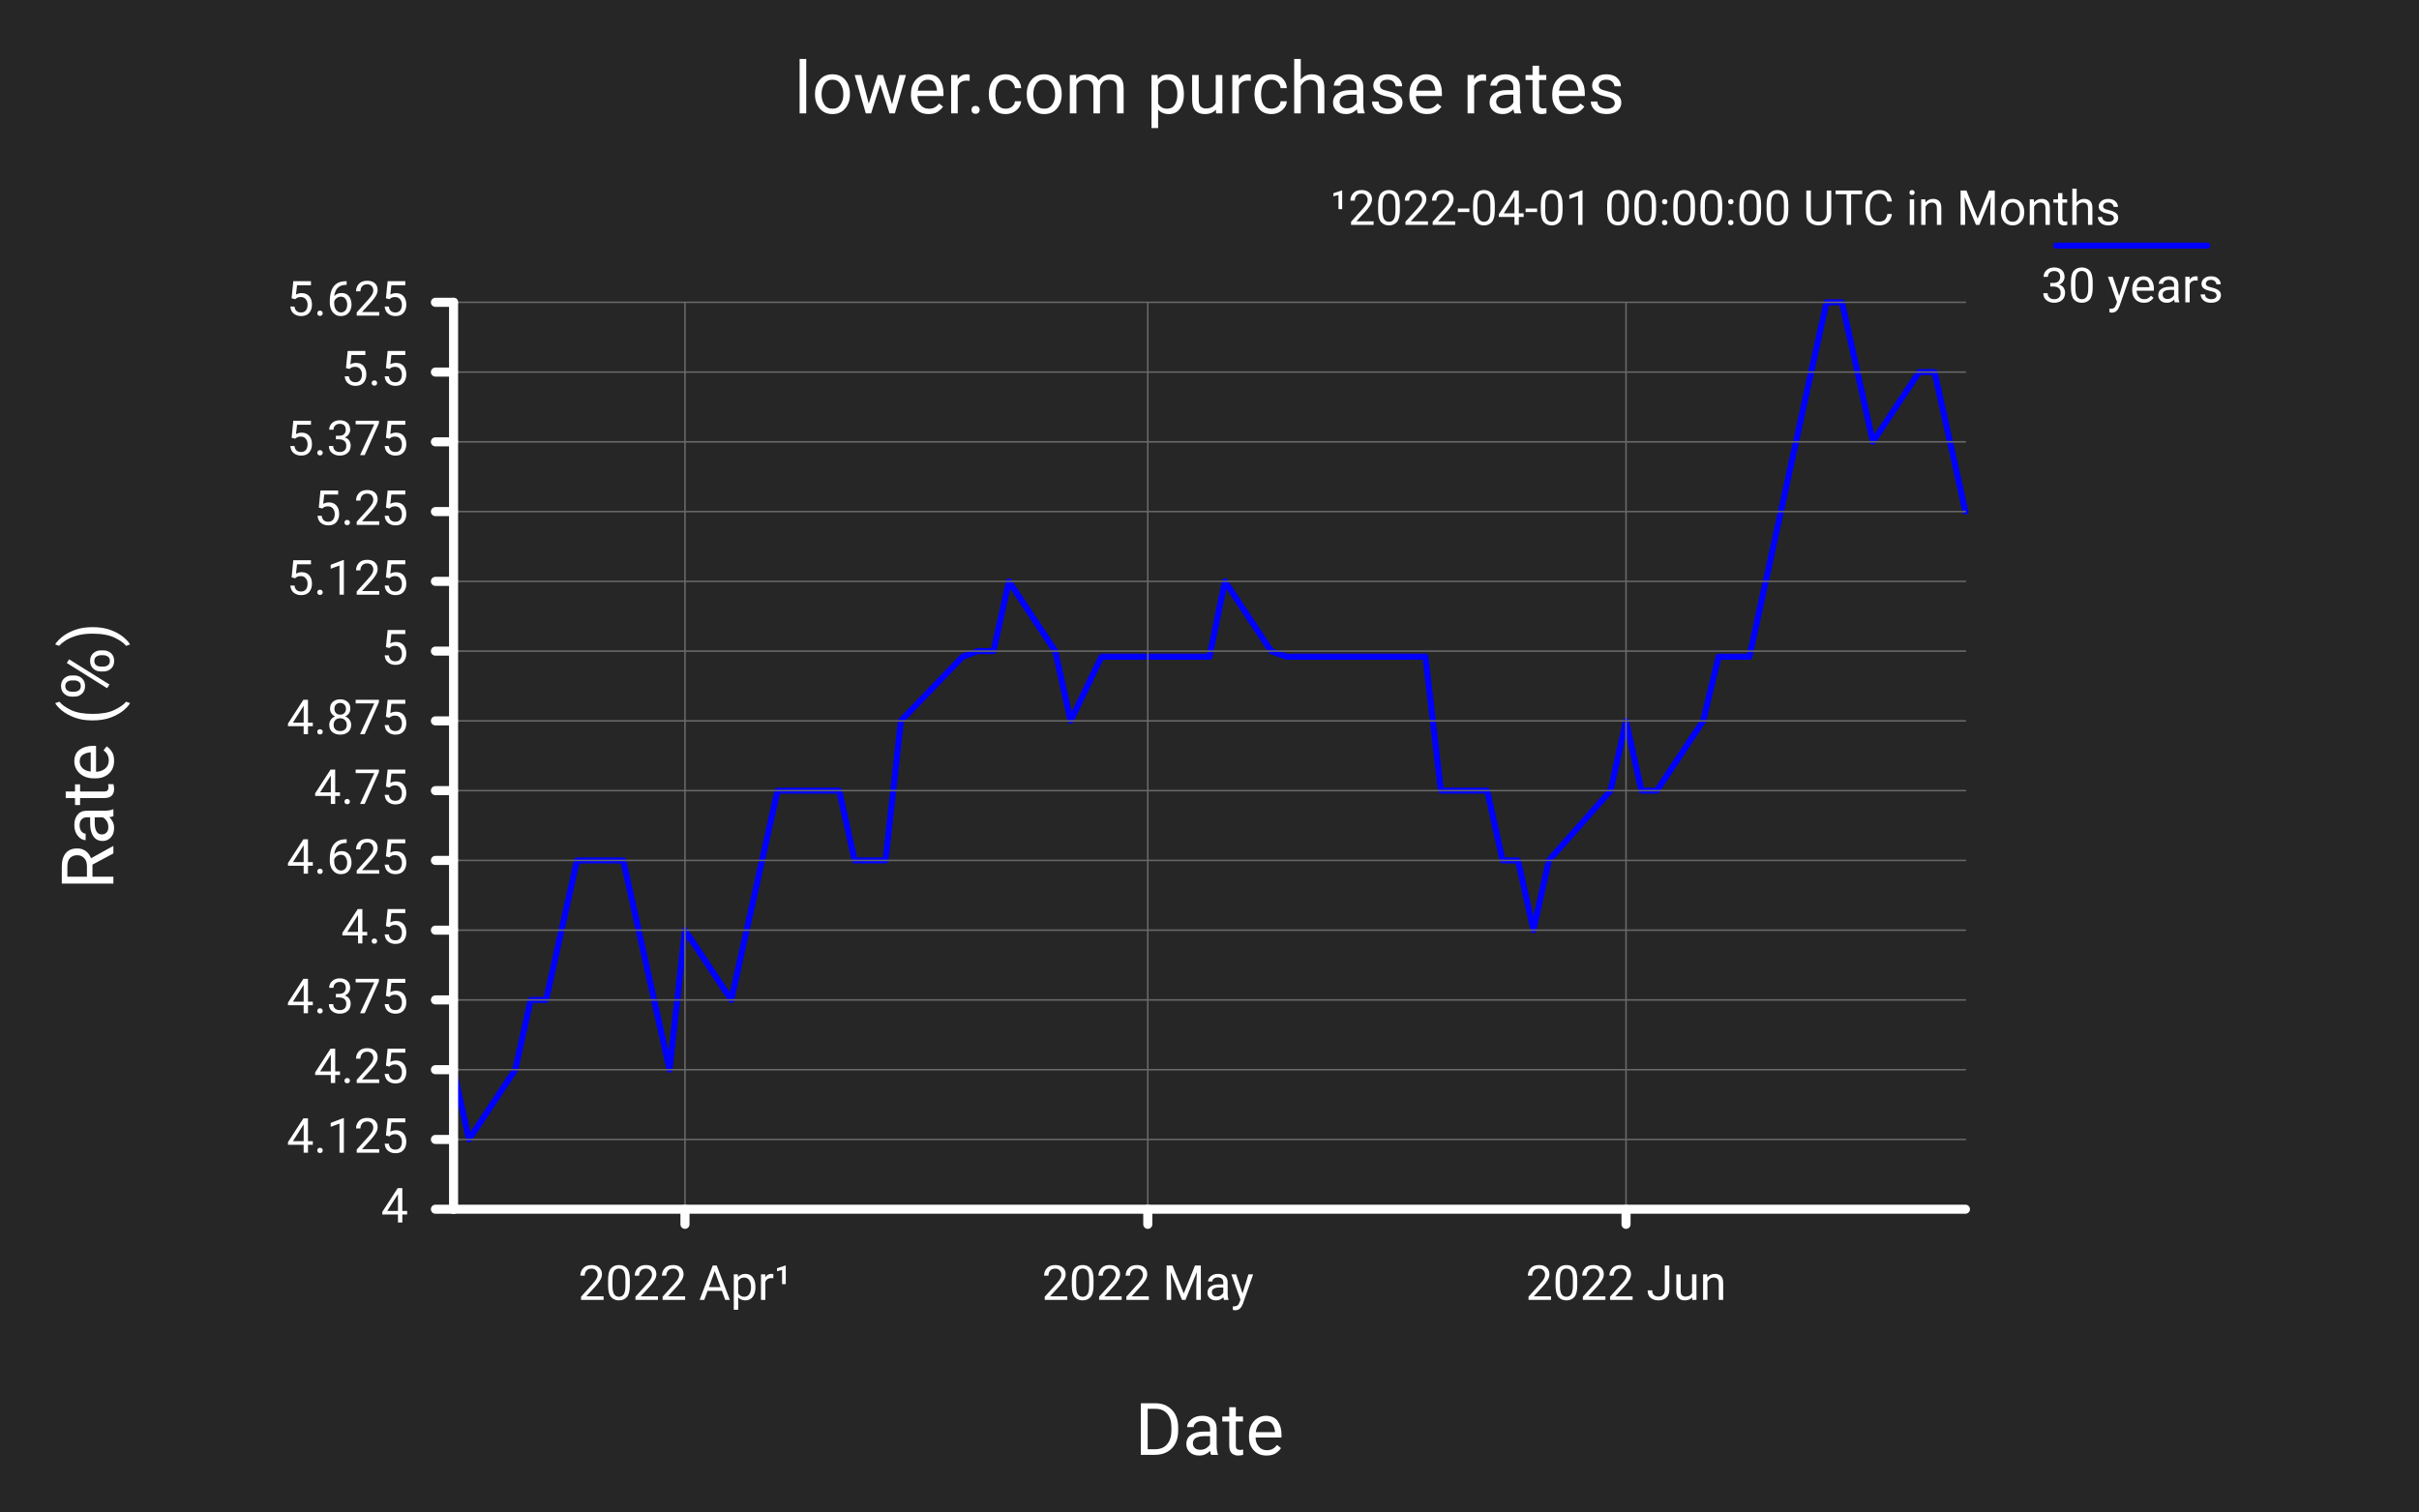
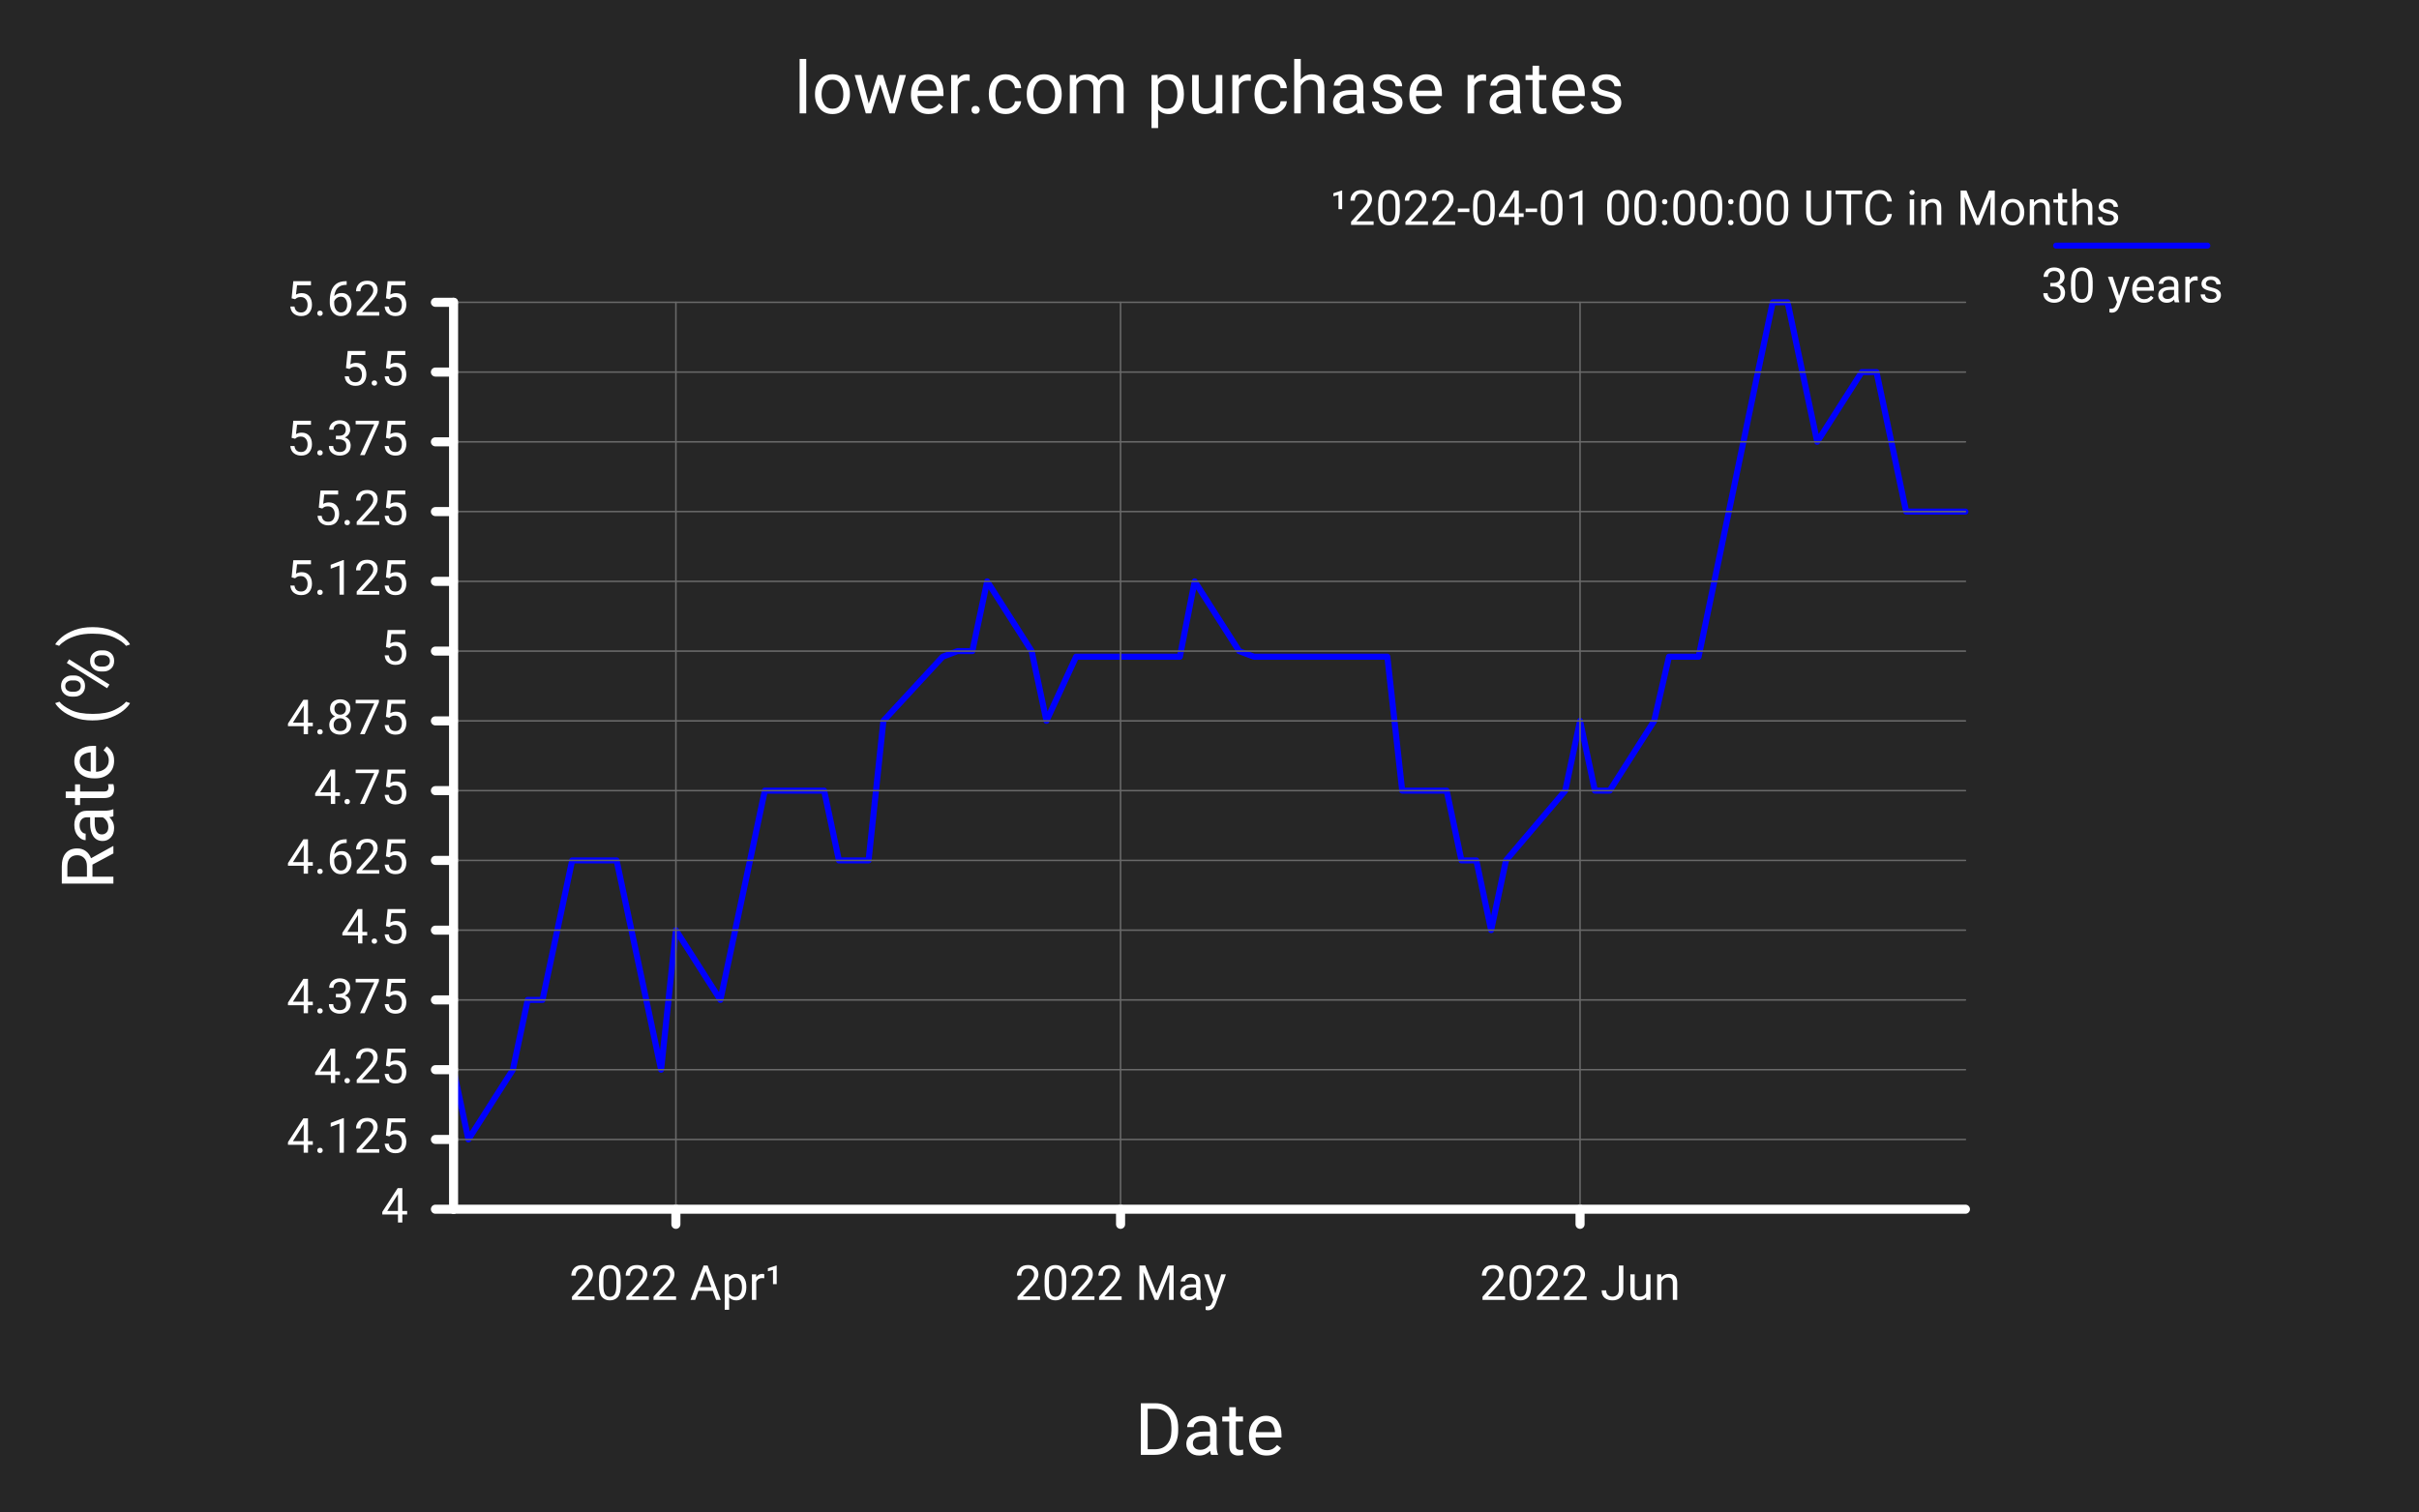
<svg xmlns="http://www.w3.org/2000/svg" class="poloto" width="800" height="500" viewBox="0 0 800 500">
  <style>.poloto{stroke-linecap:round;stroke-linejoin:round;font-family:Roboto,sans-serif;font-size:16px;}.poloto_background{fill:#262626;}.poloto_scatter{stroke-width:7}.poloto_tick_line{stroke:dimgray;stroke-width:0.5}.poloto_line{stroke-width:2}.poloto_text{fill: white;}.poloto_axis_lines{stroke: white;stroke-width:3;fill:none;stroke-dasharray:none}.poloto_title{font-size:24px;dominant-baseline:start;text-anchor:middle;}.poloto_xname{font-size:24px;dominant-baseline:start;text-anchor:middle;}.poloto_yname{font-size:24px;dominant-baseline:start;text-anchor:middle;}.poloto0stroke{stroke:blue;}.poloto1stroke{stroke:red;}.poloto2stroke{stroke:green;}.poloto3stroke{stroke:gold;}.poloto4stroke{stroke:aqua;}.poloto5stroke{stroke:lime;}.poloto6stroke{stroke:orange;}.poloto7stroke{stroke:chocolate;}.poloto0fill{fill:blue;}.poloto1fill{fill:red;}.poloto2fill{fill:green;}.poloto3fill{fill:gold;}.poloto4fill{fill:aqua;}.poloto5fill{fill:lime;}.poloto6fill{fill:orange;}.poloto7fill{fill:chocolate;}</style>
  <circle r="1e5" class="poloto_background" />
  <text class="poloto_text poloto_legend_text" x="675" y="100">30 years</text>
  <line class="poloto_line poloto_legend_icon poloto0stroke poloto0legend" stroke="black" x1="680" x2="730" y1="81.25" y2="81.25" />
-   <path class="poloto_line poloto0stroke" fill="none" stroke="black" d=" M 150.00 353.85 L 155.10 376.92 L 170.41 353.85 L 175.51 330.77 L 180.61 330.77 L 180.61 330.77 L 190.82 284.62 L 206.12 284.62 L 211.22 307.69 L 216.33 330.77 L 221.43 353.85 L 226.53 307.69 L 241.84 330.77 L 246.94 307.69 L 252.04 284.62 L 257.14 261.54 L 262.24 261.54 L 277.55 261.54 L 282.65 284.62 L 287.76 284.62 L 292.86 284.62 L 297.96 238.46 L 318.37 217.23 L 323.47 215.38 L 328.57 215.38 L 333.67 192.31 L 348.98 215.38 L 354.08 238.46 L 364.29 217.23 L 369.39 217.23 L 384.69 217.23 L 389.80 217.23 L 394.90 217.23 L 400.00 217.23 L 405.10 192.31 L 420.41 215.38 L 425.51 217.23 L 425.51 217.23 L 430.61 217.23 L 435.71 217.23 L 440.82 217.23 L 456.12 217.23 L 461.22 217.23 L 466.33 217.23 L 466.33 217.23 L 471.43 217.23 L 476.53 261.54 L 491.84 261.54 L 496.94 284.62 L 502.04 284.62 L 507.14 307.69 L 512.24 284.62 L 532.65 261.54 L 537.76 238.46 L 542.86 261.54 L 547.96 261.54 L 563.27 238.46 L 568.37 217.23 L 573.47 217.23 L 578.57 217.23 L 598.98 123.08 L 604.08 100.00 L 609.18 100.00 L 614.29 123.08 L 619.39 146.15 L 634.69 123.08 L 639.80 123.08 L 644.90 146.15 L 650.00 169.23" />
+   <path class="poloto_line poloto0stroke" fill="none" stroke="black" d=" M 150.00 353.85 L 154.90 376.92 L 169.61 353.85 L 174.51 330.77 L 179.41 330.77 L 179.41 330.77 L 189.22 284.62 L 203.92 284.62 L 208.82 307.69 L 213.73 330.77 L 218.63 353.85 L 223.53 307.69 L 238.24 330.77 L 243.14 307.69 L 248.04 284.62 L 252.94 261.54 L 257.84 261.54 L 272.55 261.54 L 277.45 284.62 L 282.35 284.62 L 287.25 284.62 L 292.16 238.46 L 311.76 217.23 L 316.67 215.38 L 321.57 215.38 L 326.47 192.31 L 341.18 215.38 L 346.08 238.46 L 355.88 217.23 L 360.78 217.23 L 375.49 217.23 L 380.39 217.23 L 385.29 217.23 L 390.20 217.23 L 395.10 192.31 L 409.80 215.38 L 414.71 217.23 L 414.71 217.23 L 419.61 217.23 L 424.51 217.23 L 429.41 217.23 L 444.12 217.23 L 449.02 217.23 L 453.92 217.23 L 453.92 217.23 L 458.82 217.23 L 463.73 261.54 L 478.43 261.54 L 483.33 284.62 L 488.24 284.62 L 493.14 307.69 L 498.04 284.62 L 517.65 261.54 L 522.55 238.46 L 527.45 261.54 L 532.35 261.54 L 547.06 238.46 L 551.96 217.23 L 556.86 217.23 L 561.76 217.23 L 581.37 123.08 L 586.27 100.00 L 591.18 100.00 L 596.08 123.08 L 600.98 146.15 L 615.69 123.08 L 620.59 123.08 L 625.49 146.15 L 630.39 169.23 L 650.00 169.23" />
  <text class="poloto_labels poloto_text poloto_title" x="400" y="37.5">lower.com purchase rates</text>
  <text class="poloto_labels poloto_text poloto_xname" x="400" y="481.25">Date</text>
  <text class="poloto_labels poloto_text poloto_yname" transform="rotate(-90,37.5,250)" x="37.5" y="250">Rate (%)</text>
  <text class="poloto_tick_labels poloto_text" dominant-baseline="middle" text-anchor="start" x="150" y="70" />
  <line class="poloto_axis_lines" stroke="black" x1="150" x2="144" y1="400" y2="400" />
  <line class="poloto_tick_line" stroke="black" x1="150" x2="650" y1="400" y2="400" />
  <text class="poloto_tick_labels poloto_text" dominant-baseline="middle" text-anchor="end" x="135" y="400">4</text>
  <line class="poloto_axis_lines" stroke="black" x1="150" x2="144" y1="376.923" y2="376.923" />
  <line class="poloto_tick_line" stroke="black" x1="150" x2="650" y1="376.923" y2="376.923" />
  <text class="poloto_tick_labels poloto_text" dominant-baseline="middle" text-anchor="end" x="135" y="376.923">4.125</text>
  <line class="poloto_axis_lines" stroke="black" x1="150" x2="144" y1="353.846" y2="353.846" />
  <line class="poloto_tick_line" stroke="black" x1="150" x2="650" y1="353.846" y2="353.846" />
  <text class="poloto_tick_labels poloto_text" dominant-baseline="middle" text-anchor="end" x="135" y="353.846">4.25</text>
  <line class="poloto_axis_lines" stroke="black" x1="150" x2="144" y1="330.769" y2="330.769" />
  <line class="poloto_tick_line" stroke="black" x1="150" x2="650" y1="330.769" y2="330.769" />
  <text class="poloto_tick_labels poloto_text" dominant-baseline="middle" text-anchor="end" x="135" y="330.769">4.375</text>
  <line class="poloto_axis_lines" stroke="black" x1="150" x2="144" y1="307.692" y2="307.692" />
  <line class="poloto_tick_line" stroke="black" x1="150" x2="650" y1="307.692" y2="307.692" />
  <text class="poloto_tick_labels poloto_text" dominant-baseline="middle" text-anchor="end" x="135" y="307.692">4.5</text>
  <line class="poloto_axis_lines" stroke="black" x1="150" x2="144" y1="284.615" y2="284.615" />
  <line class="poloto_tick_line" stroke="black" x1="150" x2="650" y1="284.615" y2="284.615" />
  <text class="poloto_tick_labels poloto_text" dominant-baseline="middle" text-anchor="end" x="135" y="284.615">4.625</text>
  <line class="poloto_axis_lines" stroke="black" x1="150" x2="144" y1="261.538" y2="261.538" />
  <line class="poloto_tick_line" stroke="black" x1="150" x2="650" y1="261.538" y2="261.538" />
  <text class="poloto_tick_labels poloto_text" dominant-baseline="middle" text-anchor="end" x="135" y="261.538">4.75</text>
  <line class="poloto_axis_lines" stroke="black" x1="150" x2="144" y1="238.462" y2="238.462" />
  <line class="poloto_tick_line" stroke="black" x1="150" x2="650" y1="238.462" y2="238.462" />
  <text class="poloto_tick_labels poloto_text" dominant-baseline="middle" text-anchor="end" x="135" y="238.462">4.875</text>
  <line class="poloto_axis_lines" stroke="black" x1="150" x2="144" y1="215.385" y2="215.385" />
  <line class="poloto_tick_line" stroke="black" x1="150" x2="650" y1="215.385" y2="215.385" />
  <text class="poloto_tick_labels poloto_text" dominant-baseline="middle" text-anchor="end" x="135" y="215.385">5</text>
  <line class="poloto_axis_lines" stroke="black" x1="150" x2="144" y1="192.308" y2="192.308" />
  <line class="poloto_tick_line" stroke="black" x1="150" x2="650" y1="192.308" y2="192.308" />
  <text class="poloto_tick_labels poloto_text" dominant-baseline="middle" text-anchor="end" x="135" y="192.308">5.125</text>
  <line class="poloto_axis_lines" stroke="black" x1="150" x2="144" y1="169.231" y2="169.231" />
  <line class="poloto_tick_line" stroke="black" x1="150" x2="650" y1="169.231" y2="169.231" />
  <text class="poloto_tick_labels poloto_text" dominant-baseline="middle" text-anchor="end" x="135" y="169.231">5.25</text>
  <line class="poloto_axis_lines" stroke="black" x1="150" x2="144" y1="146.154" y2="146.154" />
  <line class="poloto_tick_line" stroke="black" x1="150" x2="650" y1="146.154" y2="146.154" />
  <text class="poloto_tick_labels poloto_text" dominant-baseline="middle" text-anchor="end" x="135" y="146.154">5.375</text>
  <line class="poloto_axis_lines" stroke="black" x1="150" x2="144" y1="123.077" y2="123.077" />
  <line class="poloto_tick_line" stroke="black" x1="150" x2="650" y1="123.077" y2="123.077" />
  <text class="poloto_tick_labels poloto_text" dominant-baseline="middle" text-anchor="end" x="135" y="123.077">5.5</text>
  <line class="poloto_axis_lines" stroke="black" x1="150" x2="144" y1="100" y2="100" />
  <line class="poloto_tick_line" stroke="black" x1="150" x2="650" y1="100" y2="100" />
  <text class="poloto_tick_labels poloto_text" dominant-baseline="middle" text-anchor="end" x="135" y="100">5.625</text>
  <text class="poloto_tick_labels poloto_text" dominant-baseline="middle" text-anchor="start" x="440" y="70">¹2022-04-01 00:00:00 UTC in Months</text>
-   <line class="poloto_axis_lines" stroke="black" x1="226.531" x2="226.531" y1="400" y2="405" />
-   <line class="poloto_tick_line" stroke="black" x1="226.531" x2="226.531" y1="400" y2="100" />
-   <text class="poloto_tick_labels poloto_text" dominant-baseline="start" text-anchor="middle" x="226.531" y="430">2022 Apr¹</text>
-   <line class="poloto_axis_lines" stroke="black" x1="379.592" x2="379.592" y1="400" y2="405" />
-   <line class="poloto_tick_line" stroke="black" x1="379.592" x2="379.592" y1="400" y2="100" />
-   <text class="poloto_tick_labels poloto_text" dominant-baseline="start" text-anchor="middle" x="379.592" y="430">2022 May</text>
-   <line class="poloto_axis_lines" stroke="black" x1="537.755" x2="537.755" y1="400" y2="405" />
-   <line class="poloto_tick_line" stroke="black" x1="537.755" x2="537.755" y1="400" y2="100" />
-   <text class="poloto_tick_labels poloto_text" dominant-baseline="start" text-anchor="middle" x="537.755" y="430">2022 Jun</text>
+   <line class="poloto_axis_lines" stroke="black" x1="223.529" x2="223.529" y1="400" y2="405" />
+   <line class="poloto_tick_line" stroke="black" x1="223.529" x2="223.529" y1="400" y2="100" />
+   <text class="poloto_tick_labels poloto_text" dominant-baseline="start" text-anchor="middle" x="223.529" y="430">2022 Apr¹</text>
+   <line class="poloto_axis_lines" stroke="black" x1="370.588" x2="370.588" y1="400" y2="405" />
+   <line class="poloto_tick_line" stroke="black" x1="370.588" x2="370.588" y1="400" y2="100" />
+   <text class="poloto_tick_labels poloto_text" dominant-baseline="start" text-anchor="middle" x="370.588" y="430">2022 May</text>
+   <line class="poloto_axis_lines" stroke="black" x1="522.549" x2="522.549" y1="400" y2="405" />
+   <line class="poloto_tick_line" stroke="black" x1="522.549" x2="522.549" y1="400" y2="100" />
+   <text class="poloto_tick_labels poloto_text" dominant-baseline="start" text-anchor="middle" x="522.549" y="430">2022 Jun</text>
  <path stroke="black" fill="none" class="poloto_axis_lines" d=" M 150 400 L 650 400" />
  <path stroke="black" fill="none" class="poloto_axis_lines" d=" M 150 400 L 150 100" />
</svg>
